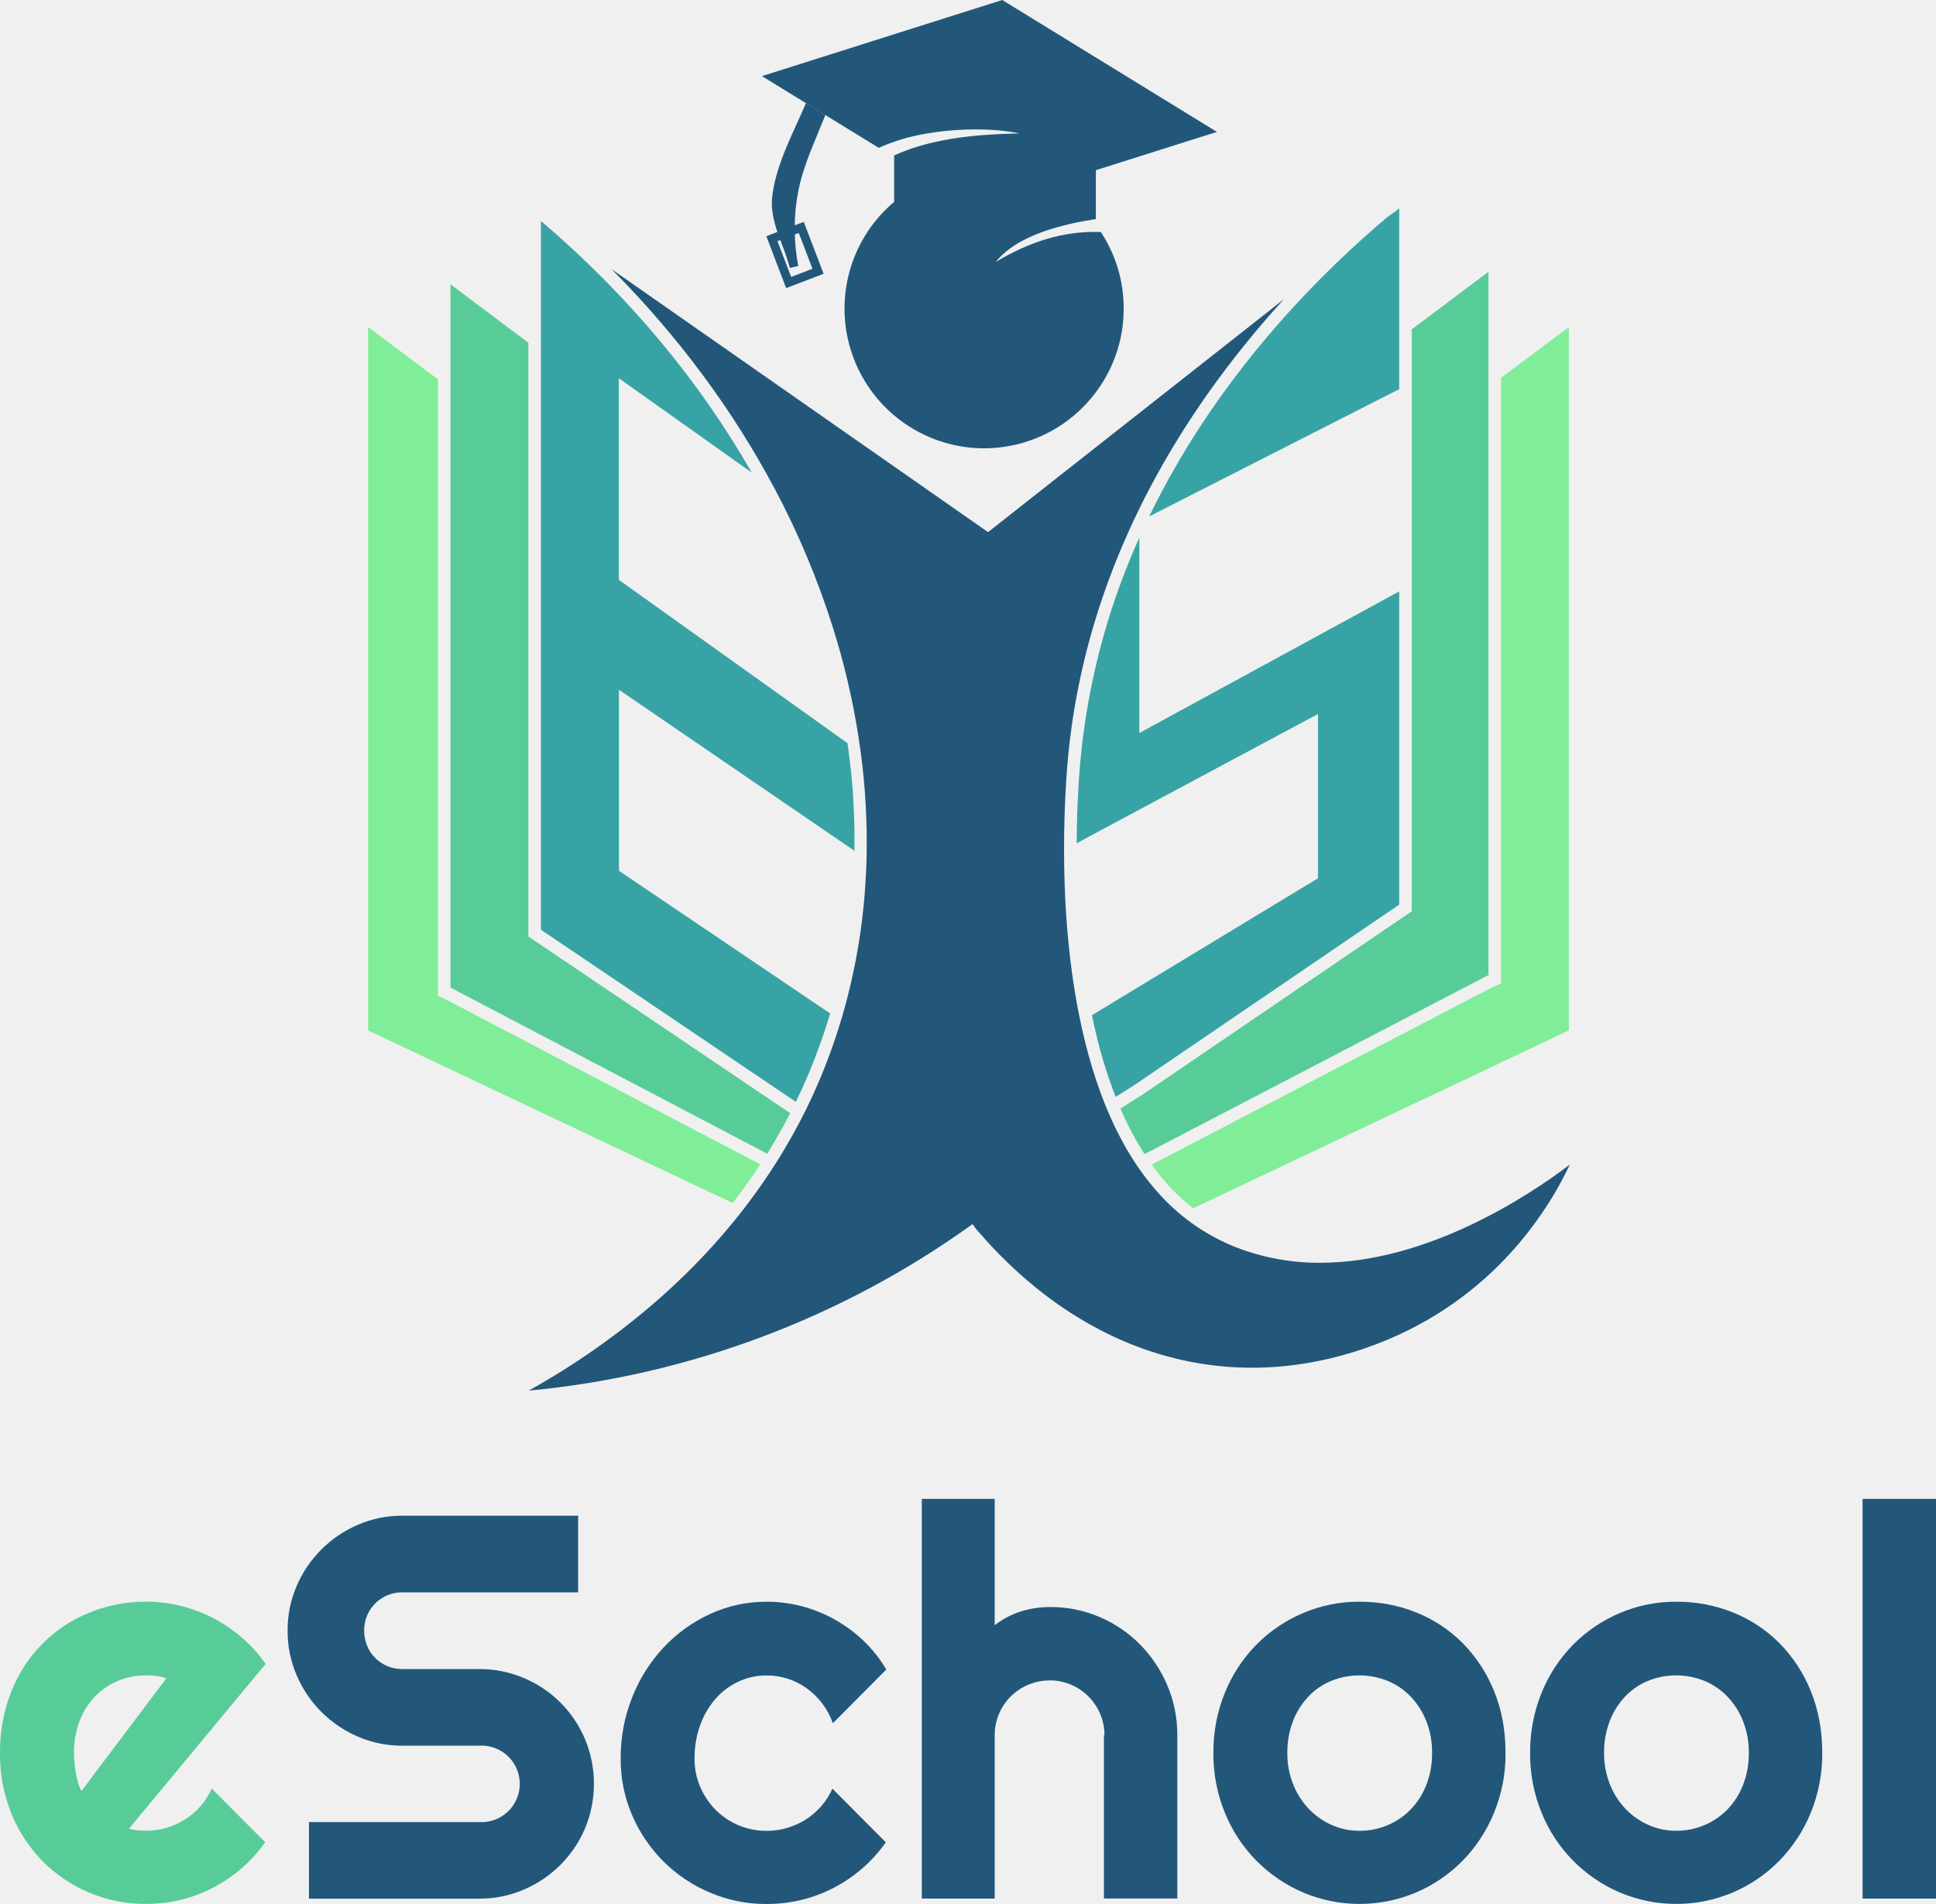
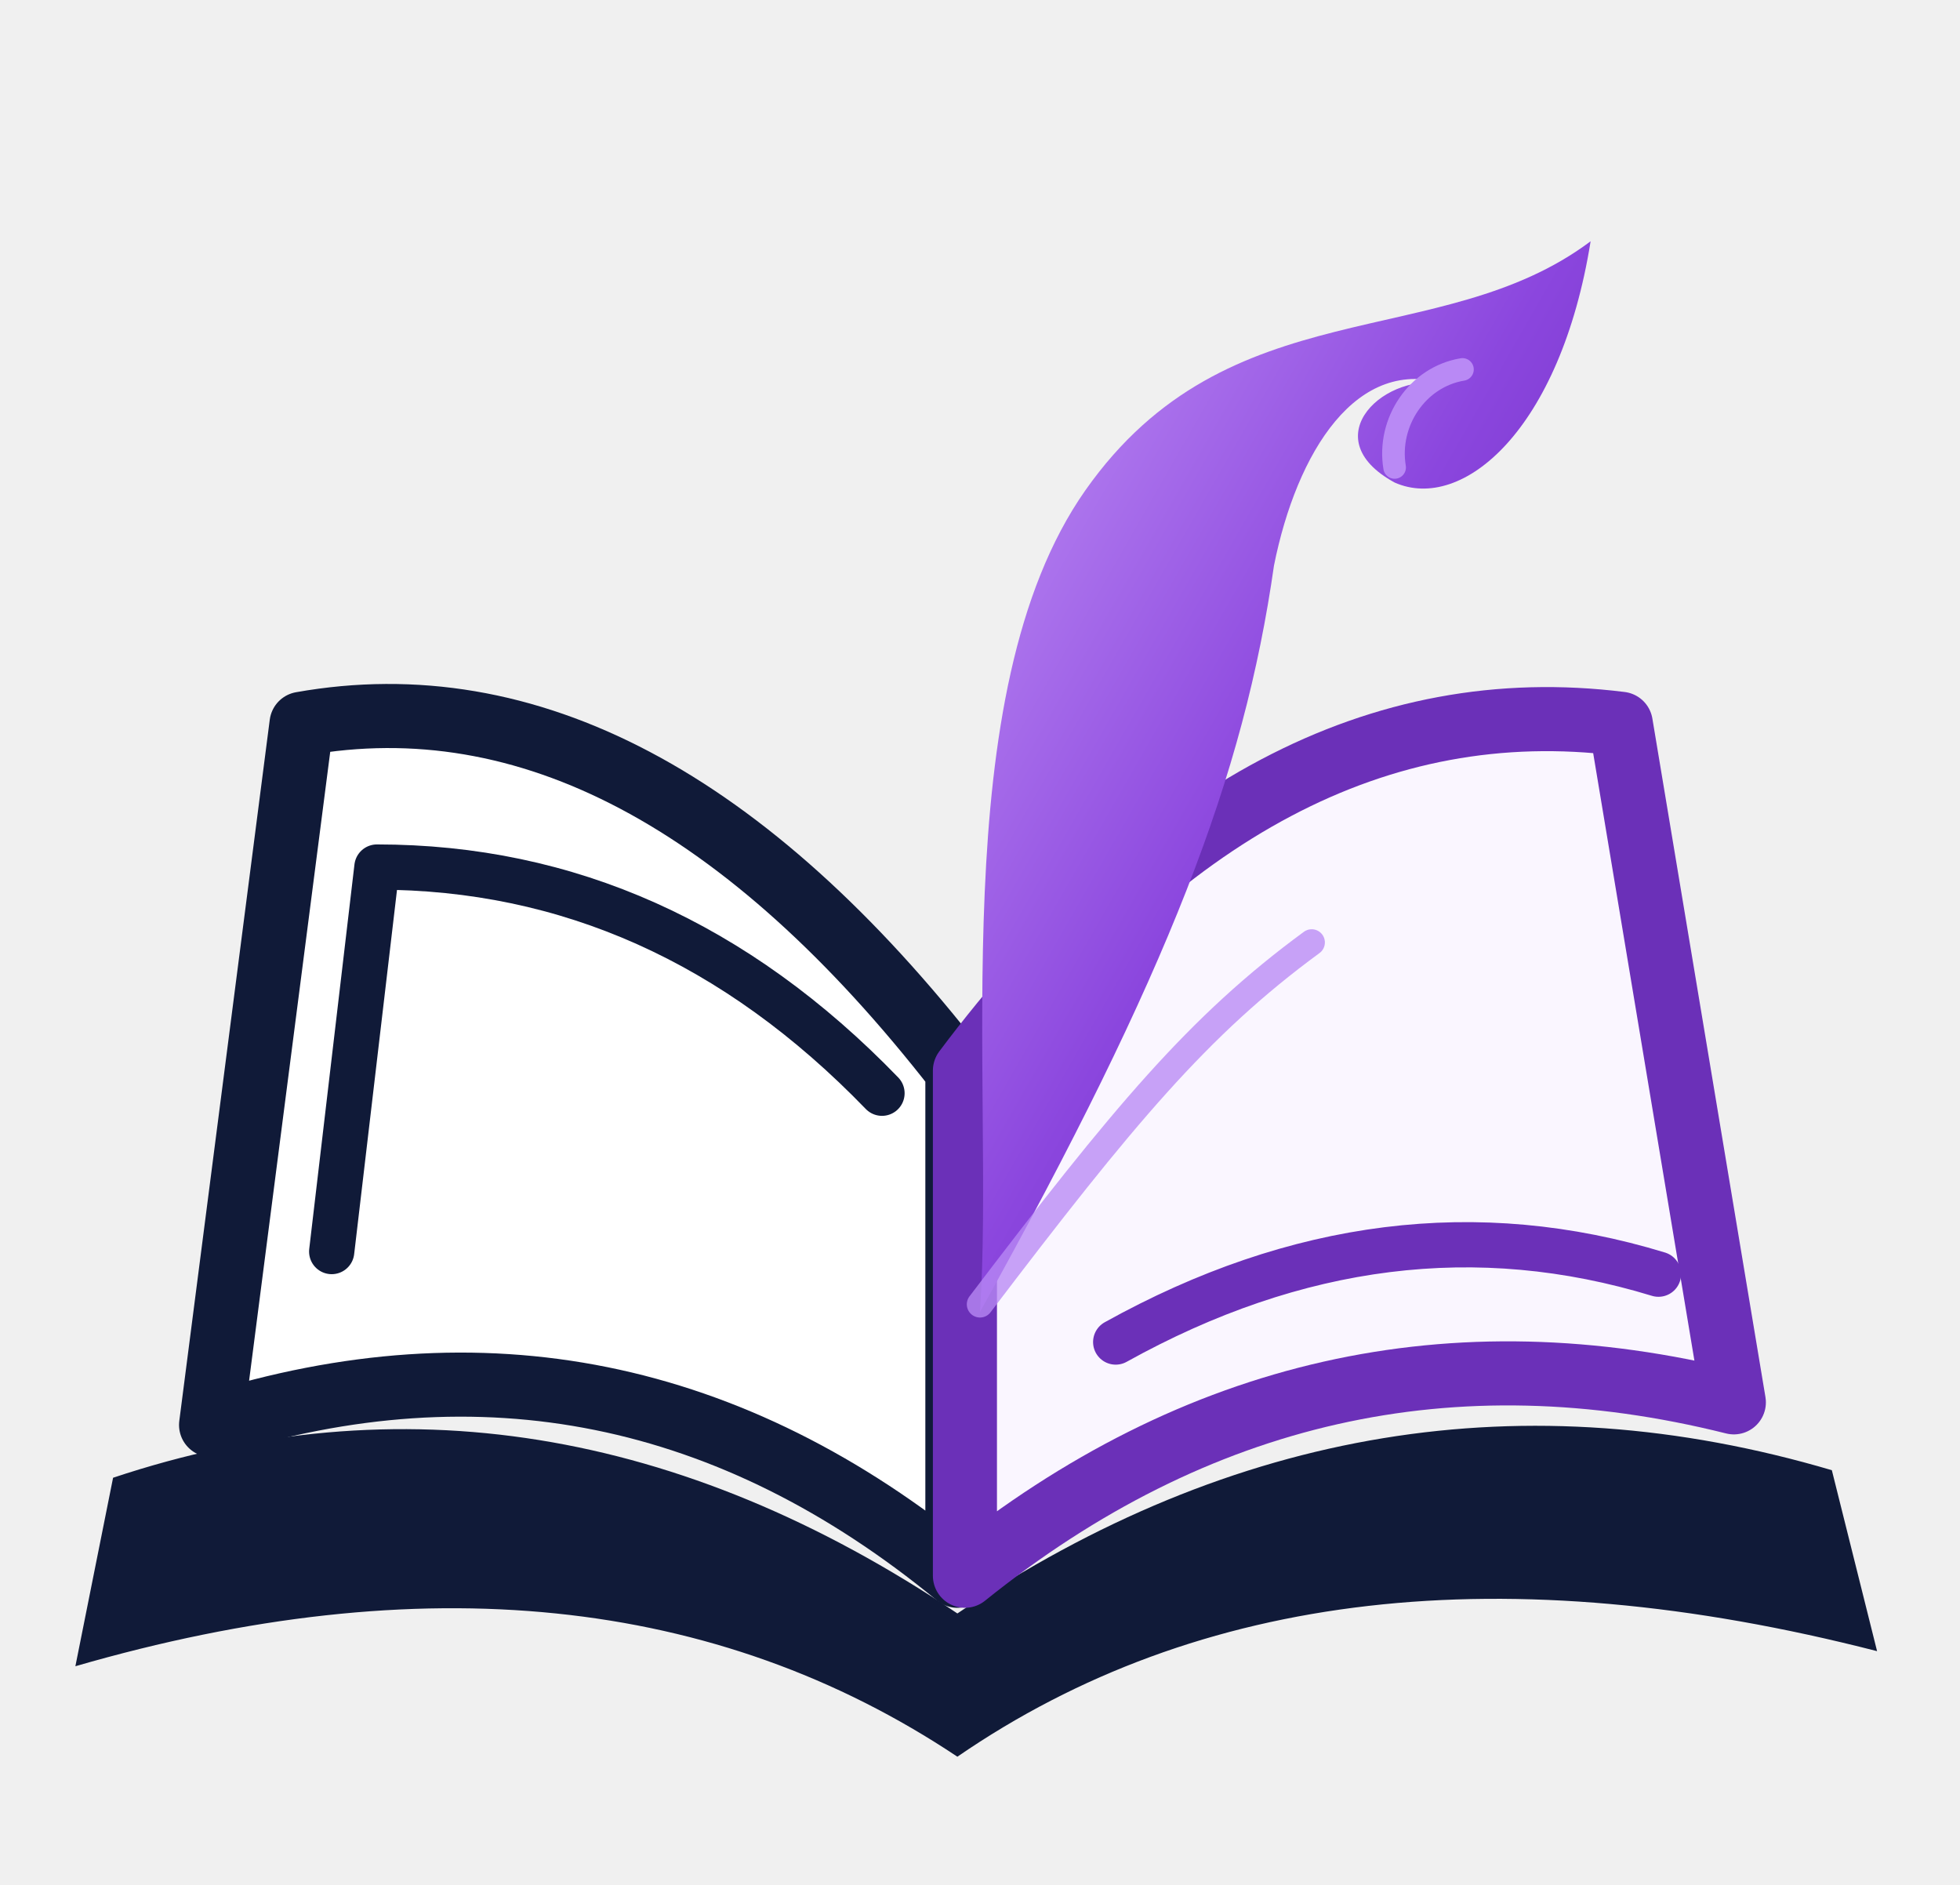
- <svg xmlns="http://www.w3.org/2000/svg" viewBox="0 0 1163.76 1144.63">
+ <svg xmlns="http://www.w3.org/2000/svg" viewBox="0 0 260 250" role="img" aria-label="NavigateEd academic book and scroll icon">
  <defs>
-     <style>.cls-1{fill:#80ed99;}.cls-2{fill:#22577a;}.cls-3{fill:#57cc99;}.cls-4{fill:#38a3a5;}</style>
+     <linearGradient id="scrollGrad" x1="0" y1="0" x2="1" y2="1">
+       <stop stop-color="#C394F7" />
+       <stop offset=".48" stop-color="#8B46DE" />
+       <stop offset="1" stop-color="#5B1BAB" />
+     </linearGradient>
+     <linearGradient id="student" x1="0" y1="0" x2="1" y2="1">
+       <stop stop-color="#462075" />
+       <stop offset="1" stop-color="#151131" />
+     </linearGradient>
+     <linearGradient id="teacher" x1="0" y1="0" x2="1" y2="1">
+       <stop stop-color="#592C90" />
+       <stop offset="1" stop-color="#191337" />
+     </linearGradient>
  </defs>
-   <g id="Layer_2" data-name="Layer 2">
-     <g id="Layer_1-2" data-name="Layer 1">
-       <path class="cls-1" d="M451.28,708.53c1.49-2.13,3-4.31,4.42-6.5.46-.68.91-1.37,1.36-2l-189-99.15-4.82-2.16V228.08l-1.19-.9-40.78-30.57V619.48l219.2,103.77Q446,716.1,451.28,708.53Z" />
-       <path class="cls-2" d="M793.57,759.17a137.26,137.26,0,0,1-50.31-9.2A122.82,122.82,0,0,1,695,715.73l-.17.06-.14-.42A154.12,154.12,0,0,1,679.15,694q-2-3.19-3.81-6.56-4.41-8-8.29-16.82c-1-2.3-2-4.62-2.93-7q-10.75-26.82-16.93-61.06C642.2,574.85,637.08,529,641,468c5.18-80.82,33.83-158.71,85.14-231.51a577,577,0,0,1,45.7-56.65L593.92,319.91,367.65,161.84c39.93,40.16,72.91,84.62,98,132v0l.07,0,0,.05a494.12,494.12,0,0,1,34.83,83,446.23,446.23,0,0,1,15.35,65.09c.54,3.44,1,6.9,1.51,10.34a407,407,0,0,1,3.5,63.14,7.22,7.22,0,0,1,0,.8c0,1.67-.12,3.36-.16,5-.06,1.28-.13,2.57-.19,3.85-.07,1.66-.16,3.32-.27,5a367.92,367.92,0,0,1-13.77,80.08c-.74,2.52-1.5,5-2.3,7.56q-4.76,15.14-10.84,29.77a342.53,342.53,0,0,1-18.56,37.73c-1.26,2.21-2.53,4.38-3.83,6.56a362.13,362.13,0,0,1-23.59,34.54c-1.7,2.23-3.47,4.45-5.27,6.67a388.34,388.34,0,0,1-29,32l-4.23,4.11c-4.09,3.93-8.32,7.81-12.64,11.62a451.88,451.88,0,0,1-78.48,55.3A544,544,0,0,0,584.64,735.93l2,2.81s0,0,.05.06c63.6,74.64,148.59,100.87,233.21,72,74.55-25.47,109.73-80.93,123.75-110.65C918.77,719,858,759.16,793.57,759.17Z" />
-       <path class="cls-1" d="M943.07,196.61V619.48L717.16,726.43A122.61,122.61,0,0,1,704.58,715l-1.78-1.9c-.65-.7-1.28-1.41-1.9-2.13s-1-1.18-1.53-1.77-1.28-1.5-1.9-2.27c-1.78-2.17-3.51-4.44-5.18-6.78l204.8-106.65.08,0,5.12-2.36V227.18l9.32-7,7.55-5.64Z" />
-       <path class="cls-3" d="M894.74,163.38V586.25l-1.06.5L754.36,659.29,688,693.85c-.67-1-1.3-2-1.92-3.07-.56-.89-1.12-1.78-1.65-2.69-.75-1.26-1.46-2.55-2.2-3.85-1.72-3.09-3.41-6.3-5-9.62-1.1-2.26-2.16-4.59-3.2-7-.16-.38-.33-.77-.48-1.15l11.19-7.08s0,.06,0,.09L848.64,547.84V198Z" />
-       <path class="cls-4" d="M841.09,355.56V543.85L681.59,652.54h0l-10.95,6.92a286.89,286.89,0,0,1-11-34.71c-.63-2.55-1.23-5.15-1.84-7.77-.24-1.18-.53-2.38-.77-3.57-.23-1-.44-2-.65-3.08L792.26,528V429.25L647.2,506.93c.06-12,.46-24.86,1.35-38.49a420.69,420.69,0,0,1,36.32-145.22V440.67l148.67-81Z" />
-       <path class="cls-4" d="M372.06,414.67V523.51L499,609.28c-.42,1.42-.83,2.84-1.28,4.25q-4.92,15.83-11.33,31.26c-2.52,6-5.2,11.9-8,17.64L325.16,558.94V132.84c52.87,45,95.47,96.54,126.69,151.25L372,227.4V348.61L509.4,446.75l.54,3.67c.27,2,.53,4,.77,6,.05.3.08.62.12.92.17,1.48.35,3,.52,4.44s.31,3.07.48,4.59.27,2.77.38,4.16.22,2.75.34,4.1c.08.91.14,1.82.22,2.71,0,.24,0,.47,0,.71s.05.47.05.71,0,.18,0,.27,0,.17,0,.24c0,.3,0,.61.07.91s0,.39,0,.59c.25,4,.45,8,.57,12,.06,2.1.11,4.19.17,6.29q.06,6.22,0,12.44Z" />
-       <path class="cls-3" d="M475,669.24c-2.28,4.44-4.66,8.82-7.09,13.08l-.27.47c-1.18,2.06-2.35,4.08-3.56,6.09-.09.15-.18.32-.26.47q-1.29,2.14-2.63,4.26l-80-42L271.47,594.09l-.68-.35V170.93l46.82,35.12v6l1.51,1.14h0l-1.51-1.13V563Z" />
-       <path class="cls-4" d="M841.09,125.26V234l-7.55,3.79L690.81,310.47c38.22-78.9,94.44-137.85,137.06-174.78,1.91-1.66,3.79-3.29,5.67-4.84l.4-.34,4.61-3.21,2.51-2Z" />
-       <path class="cls-2" d="M477.72,135.45A117.82,117.82,0,0,1,479.83,115c2.37-12.23,7.33-24.1,12.11-35.59,1.4-3.37,2.83-6.82,4.22-10.28l-4.49-2.77-2.74-1.67L484.46,62c-1.76,4.17-3.63,8.29-5.47,12.33-6.34,13.9-12.89,28.27-14.78,43.7-.91,7.38.76,14.51,3.11,21.44h0L460.66,142l11.91,31.19,22.51-8.59-11.92-31.2Zm10.67,26.13-12.82,4.9L467.35,145l1.69-.65c.38,1,.77,2,1.15,3a132.7,132.7,0,0,1,4.59,13.7l5.05-1.11A124.16,124.16,0,0,1,477.77,141l2.4-.92" />
-       <path class="cls-2" d="M662.46,140.63l-.73-1.17-1.39,0c-20.3-.58-41,5.47-61.72,18,6-7.55,15.67-13.68,29-18.38,1-.36,2.08-.72,3.17-1.06l1.71-.53c.62-.18,1.24-.38,1.88-.56,1.05-.3,2.11-.6,3.2-.88l.47-.12c1.27-.34,2.55-.65,3.87-1,.34-.09.69-.17,1-.24q1.56-.36,3.15-.69c.36-.08.71-.16,1.09-.23,1.27-.26,2.58-.52,3.9-.77l.33-.05c1.68-.31,3.41-.61,5.17-.9l2.18-.35V102.3l72.78-23L602.46,0,458,45.76,484.46,62l4.47,2.75,2.74,1.67,4.49,2.77,32.09,19.69,1.23-.53A118,118,0,0,1,541.19,84c19.9-6.22,49.92-8.26,71.7-3.8l-4.64.13h0l-3.36.1q-2.89.1-5.81.26l-4.33.26h-.18c-1.44.11-2.88.21-4.32.33l-.35,0c-1.39.12-2.76.25-4.14.39l-.49.06c-1.32.13-2.66.27-4,.42l-.62.08-3.81.49-.73.11c-1.23.18-2.46.36-3.68.56-.28,0-.55.09-.82.12q-1.77.3-3.54.63l-.91.17L563.8,85c-.34.08-.66.16-1,.22-1.08.23-2.15.48-3.23.74l-1.09.26-3,.79-1.22.34c-1,.27-1.88.54-2.81.83l-1.37.41-2.55.84L546,90c-.76.27-1.51.56-2.27.84-.57.22-1.14.44-1.69.68l-1.52.61-1.51.64-1.52.69v27.9A85.38,85.38,0,0,0,526.92,132a84,84,0,0,0,64.56,137.53c2.61,0,5.24-.13,7.87-.38a84,84,0,0,0,75.77-91.38A82.89,82.89,0,0,0,662.46,140.63Z" />
-       <path class="cls-3" d="M77.53,1099.37a25.21,25.21,0,0,0,5.14,1q2.56.24,5.13.24a43,43,0,0,0,12.36-1.76,44.61,44.61,0,0,0,11.16-5.06,41.38,41.38,0,0,0,9.31-8,42,42,0,0,0,6.66-10.51l32.11,32.26a86,86,0,0,1-14.05,15.57,88.15,88.15,0,0,1-17.18,11.72,85.76,85.76,0,0,1-19.42,7.31,88.45,88.45,0,0,1-21,2.48,86.78,86.78,0,0,1-62-25.52A88.13,88.13,0,0,1,6.9,1090.46,94.32,94.32,0,0,1,0,1053.94a97.42,97.42,0,0,1,6.9-37.24,84.16,84.16,0,0,1,46.79-47.19,88.61,88.61,0,0,1,34.11-6.58,86,86,0,0,1,21,2.57,88,88,0,0,1,36.76,19.18,87.12,87.12,0,0,1,14.13,15.65ZM100,1009a25.46,25.46,0,0,0-6-1.45,58.58,58.58,0,0,0-6.18-.32,43.88,43.88,0,0,0-16.93,3.29,40.37,40.37,0,0,0-13.81,9.39,44.4,44.4,0,0,0-9.23,14.69,52.69,52.69,0,0,0-3.37,19.34c0,1.61.08,3.43.25,5.46a61.53,61.53,0,0,0,.8,6.18c.37,2.09.82,4.09,1.36,6a22.18,22.18,0,0,0,2.09,5.13Z" />
-       <path class="cls-2" d="M172.88,980.26a66.28,66.28,0,0,1,5.46-26.8A70,70,0,0,1,215.1,916.7a66.28,66.28,0,0,1,26.8-5.46H347.52v46.07H241.9a22.73,22.73,0,0,0-23,23,23.53,23.53,0,0,0,1.76,9.07,22.49,22.49,0,0,0,12.2,12.28,22.82,22.82,0,0,0,9,1.77H288a67.68,67.68,0,0,1,26.89,5.38,68.66,68.66,0,0,1,36.76,36.75,69.69,69.69,0,0,1,0,53.7,69.56,69.56,0,0,1-14.77,21.91,70.29,70.29,0,0,1-22,14.85,66.88,66.88,0,0,1-26.89,5.45H185.72v-46.06H288a23,23,0,1,0,0-45.91H241.9a66.28,66.28,0,0,1-26.8-5.46,69.86,69.86,0,0,1-36.76-36.84A66.88,66.88,0,0,1,172.88,980.26Z" />
-       <path class="cls-2" d="M532.76,1003.7,500.66,1036a43.76,43.76,0,0,0-6.58-12.12,44.63,44.63,0,0,0-9.39-9.06,40.33,40.33,0,0,0-11.32-5.62,41.17,41.17,0,0,0-12.52-1.93,39.68,39.68,0,0,0-16.93,3.69,41.54,41.54,0,0,0-13.81,10.36,49.6,49.6,0,0,0-9.23,15.81,58,58,0,0,0-3.37,20.22,42.27,42.27,0,0,0,3.37,16.86,44.32,44.32,0,0,0,9.23,13.8,43,43,0,0,0,30.74,12.68,43,43,0,0,0,12.36-1.76,44.61,44.61,0,0,0,11.16-5.06,42.18,42.18,0,0,0,16-18.54l32.1,32.26a86.36,86.36,0,0,1-14,15.57,88.45,88.45,0,0,1-17.18,11.72,85.94,85.94,0,0,1-19.42,7.31,88.51,88.51,0,0,1-20.95,2.48,85.9,85.9,0,0,1-34.11-6.82A88,88,0,0,1,380,1091.34a84.47,84.47,0,0,1-6.9-34,98.16,98.16,0,0,1,6.9-36.92,95.27,95.27,0,0,1,18.86-29.94,89.23,89.23,0,0,1,27.93-20.14,80.35,80.35,0,0,1,34.11-7.38A82.44,82.44,0,0,1,482,965.66,85.17,85.17,0,0,1,519,986.36,79.19,79.19,0,0,1,532.76,1003.7Z" />
-       <path class="cls-2" d="M597.93,1141.42H554.11V901.13h43.82v75.92a51.46,51.46,0,0,1,16.22-8.43,59.49,59.49,0,0,1,17-2.48,74.49,74.49,0,0,1,29.86,6,76,76,0,0,1,24.32,16.53,79,79,0,0,1,16.37,24.56,75.26,75.26,0,0,1,6,29.94v98.23H663.59v-98.23h.32a32.18,32.18,0,0,0-2.57-12.76,33,33,0,0,0-17.5-17.58,31.62,31.62,0,0,0-12.68-2.57,33.21,33.21,0,0,0-13,2.57,32.69,32.69,0,0,0-17.66,17.58,32.18,32.18,0,0,0-2.57,12.76Z" />
-       <path class="cls-2" d="M905,1053.94a92.46,92.46,0,0,1-6.91,35.88,89.76,89.76,0,0,1-18.78,28.73,87.75,87.75,0,0,1-27.85,19.1,87.23,87.23,0,0,1-68.38,0,88,88,0,0,1-46.79-47.83,92.64,92.64,0,0,1-6.9-35.88,94.08,94.08,0,0,1,6.9-36.28,88.85,88.85,0,0,1,18.86-28.81,87.62,87.62,0,0,1,27.93-19,85.1,85.1,0,0,1,34.11-6.9,89.91,89.91,0,0,1,34.27,6.5,82.77,82.77,0,0,1,27.85,18.46,87.41,87.41,0,0,1,18.78,28.73Q905,1033.39,905,1053.94Zm-44.15,0a51,51,0,0,0-3.45-19.18A45.49,45.49,0,0,0,848,1020a40.5,40.5,0,0,0-13.88-9.47,45.23,45.23,0,0,0-33.87,0,39.75,39.75,0,0,0-13.81,9.47,45.29,45.29,0,0,0-9.23,14.77,52.24,52.24,0,0,0-3.37,19.18,49.79,49.79,0,0,0,3.37,18.46,46.48,46.48,0,0,0,9.23,14.77,43.29,43.29,0,0,0,13.81,9.87,40.41,40.41,0,0,0,16.93,3.61,42.87,42.87,0,0,0,16.94-3.37,42.09,42.09,0,0,0,13.88-9.47,44.35,44.35,0,0,0,9.39-14.77A51.2,51.2,0,0,0,860.86,1053.94Z" />
-       <path class="cls-2" d="M1095.38,1053.94a92.64,92.64,0,0,1-6.9,35.88,89.76,89.76,0,0,1-18.78,28.73,87.75,87.75,0,0,1-27.85,19.1,87.23,87.23,0,0,1-68.38,0,88,88,0,0,1-46.79-47.83,92.64,92.64,0,0,1-6.9-35.88,94.08,94.08,0,0,1,6.9-36.28,88.85,88.85,0,0,1,18.86-28.81,87.62,87.62,0,0,1,27.93-19,85.1,85.1,0,0,1,34.11-6.9,89.91,89.91,0,0,1,34.27,6.5,82.77,82.77,0,0,1,27.85,18.46,87.41,87.41,0,0,1,18.78,28.73Q1095.38,1033.39,1095.38,1053.94Zm-44.14,0a51,51,0,0,0-3.45-19.18,45.49,45.49,0,0,0-9.39-14.77,40.54,40.54,0,0,0-13.89-9.47,45.23,45.23,0,0,0-33.87,0,39.81,39.81,0,0,0-13.8,9.47,45.13,45.13,0,0,0-9.23,14.77,52,52,0,0,0-3.37,19.18,49.58,49.58,0,0,0,3.37,18.46,46.31,46.31,0,0,0,9.23,14.77,43.36,43.36,0,0,0,13.8,9.87,40.42,40.42,0,0,0,16.94,3.61,42.82,42.82,0,0,0,16.93-3.37,42.13,42.13,0,0,0,13.89-9.47,44.35,44.35,0,0,0,9.39-14.77A51.2,51.2,0,0,0,1051.24,1053.94Z" />
-       <path class="cls-2" d="M1163.76,1141.42h-44.14V901.13h44.14Z" />
-     </g>
+   <g stroke-linecap="round" stroke-linejoin="round">
+     <path d="M15 196 Q72 177 127 214 Q182 177 243 195 L249 219 Q175 200 127 233 Q79 201 10 221Z" fill="#101A38" />
+     <path d="M28 189 L40 96 Q85 88 127 142 L127 209 Q82 172 28 189Z" fill="#FFFFFF" stroke="#101A38" stroke-width="8.5" />
+     <path d="M44 166 L50 115 Q88 115 117 145" fill="none" stroke="#101A38" stroke-width="6" />
+     <path d="M128 209 L128 142 Q167 90 215 96 L230 186 Q174 172 128 209Z" fill="#FAF6FF" stroke="#6B30B8" stroke-width="8.5" />
+     <path d="M148 178 Q184 158 220 169" fill="none" stroke="#6B30B8" stroke-width="6" />
+     <path d="M130 174 C132 144 125 92 144 65 C163 38 191 47 211 32 C207 57 194 68 185 64 C174 58 184 49 192 51 C180 47 172 60 169 75 C165 103 155 129 130 174Z" fill="url(#scrollGrad)" />
+     <path d="M130 173 C149 148 159 136 174 125" fill="none" stroke="#B989F5" stroke-width="3.5" opacity=".78" />
+     <path d="M194 49 C188 50 184 56 185 62" stroke="#B989F5" stroke-width="3" fill="none" />
  </g>
</svg>
